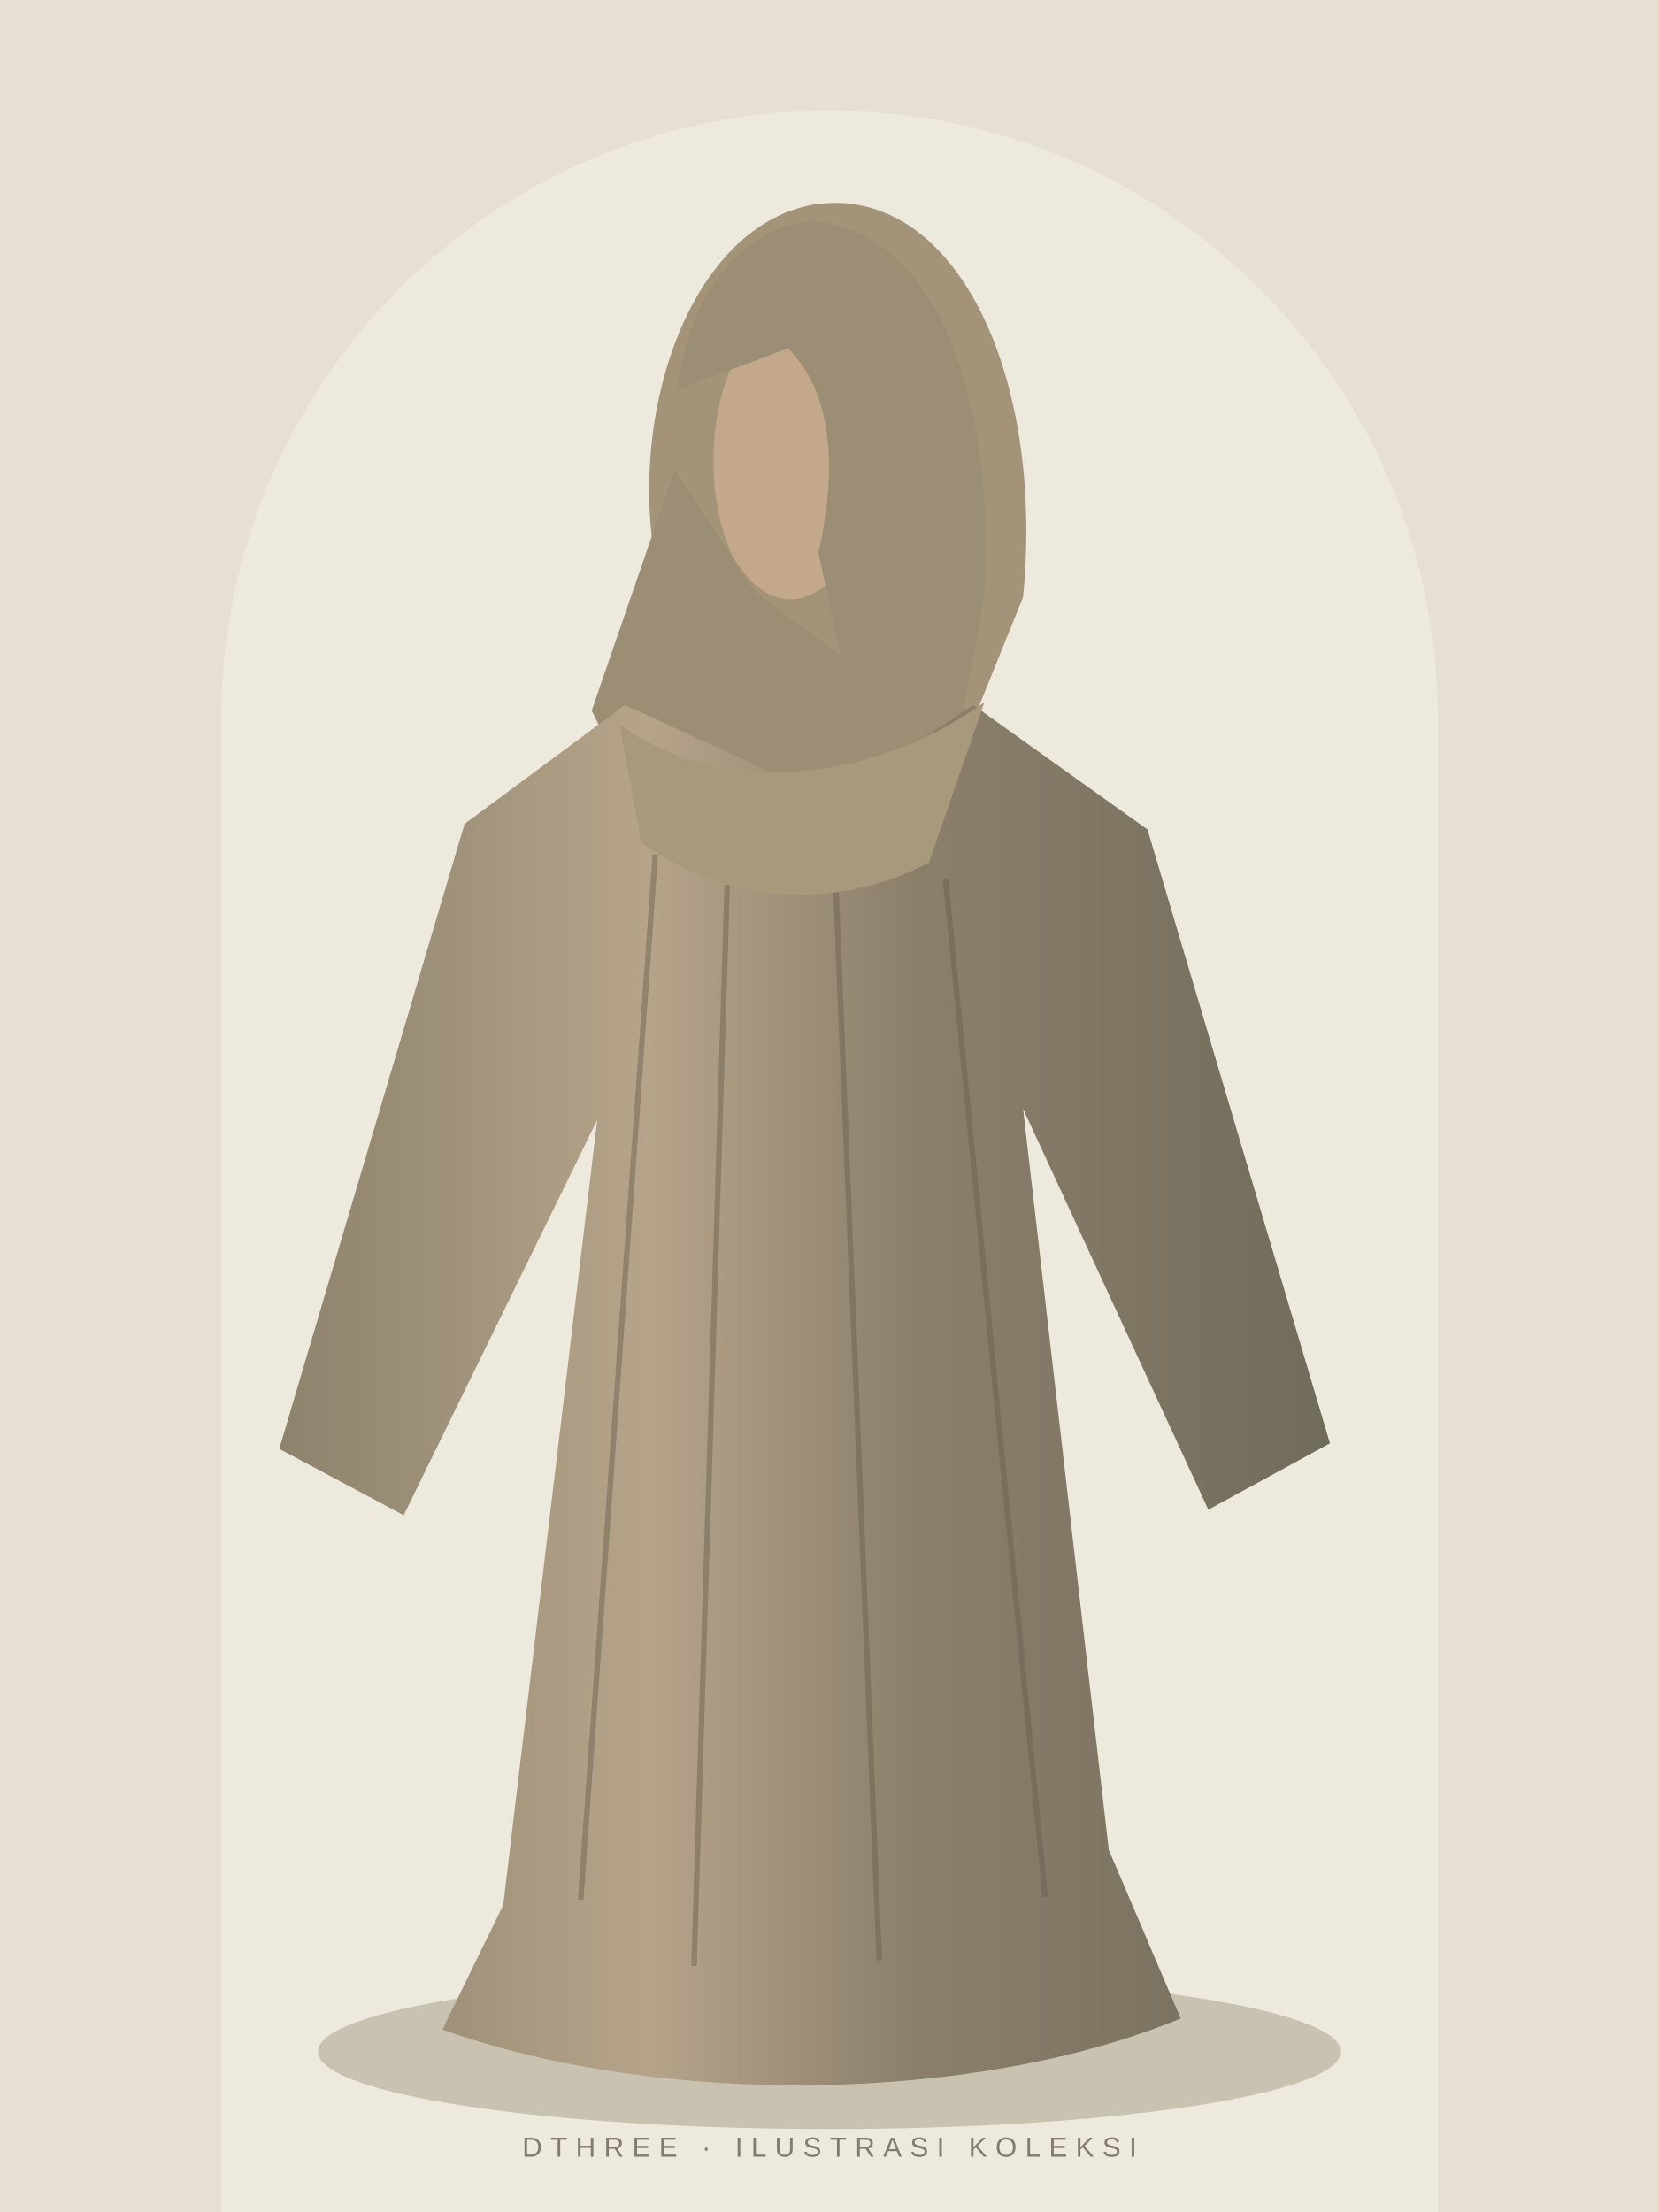
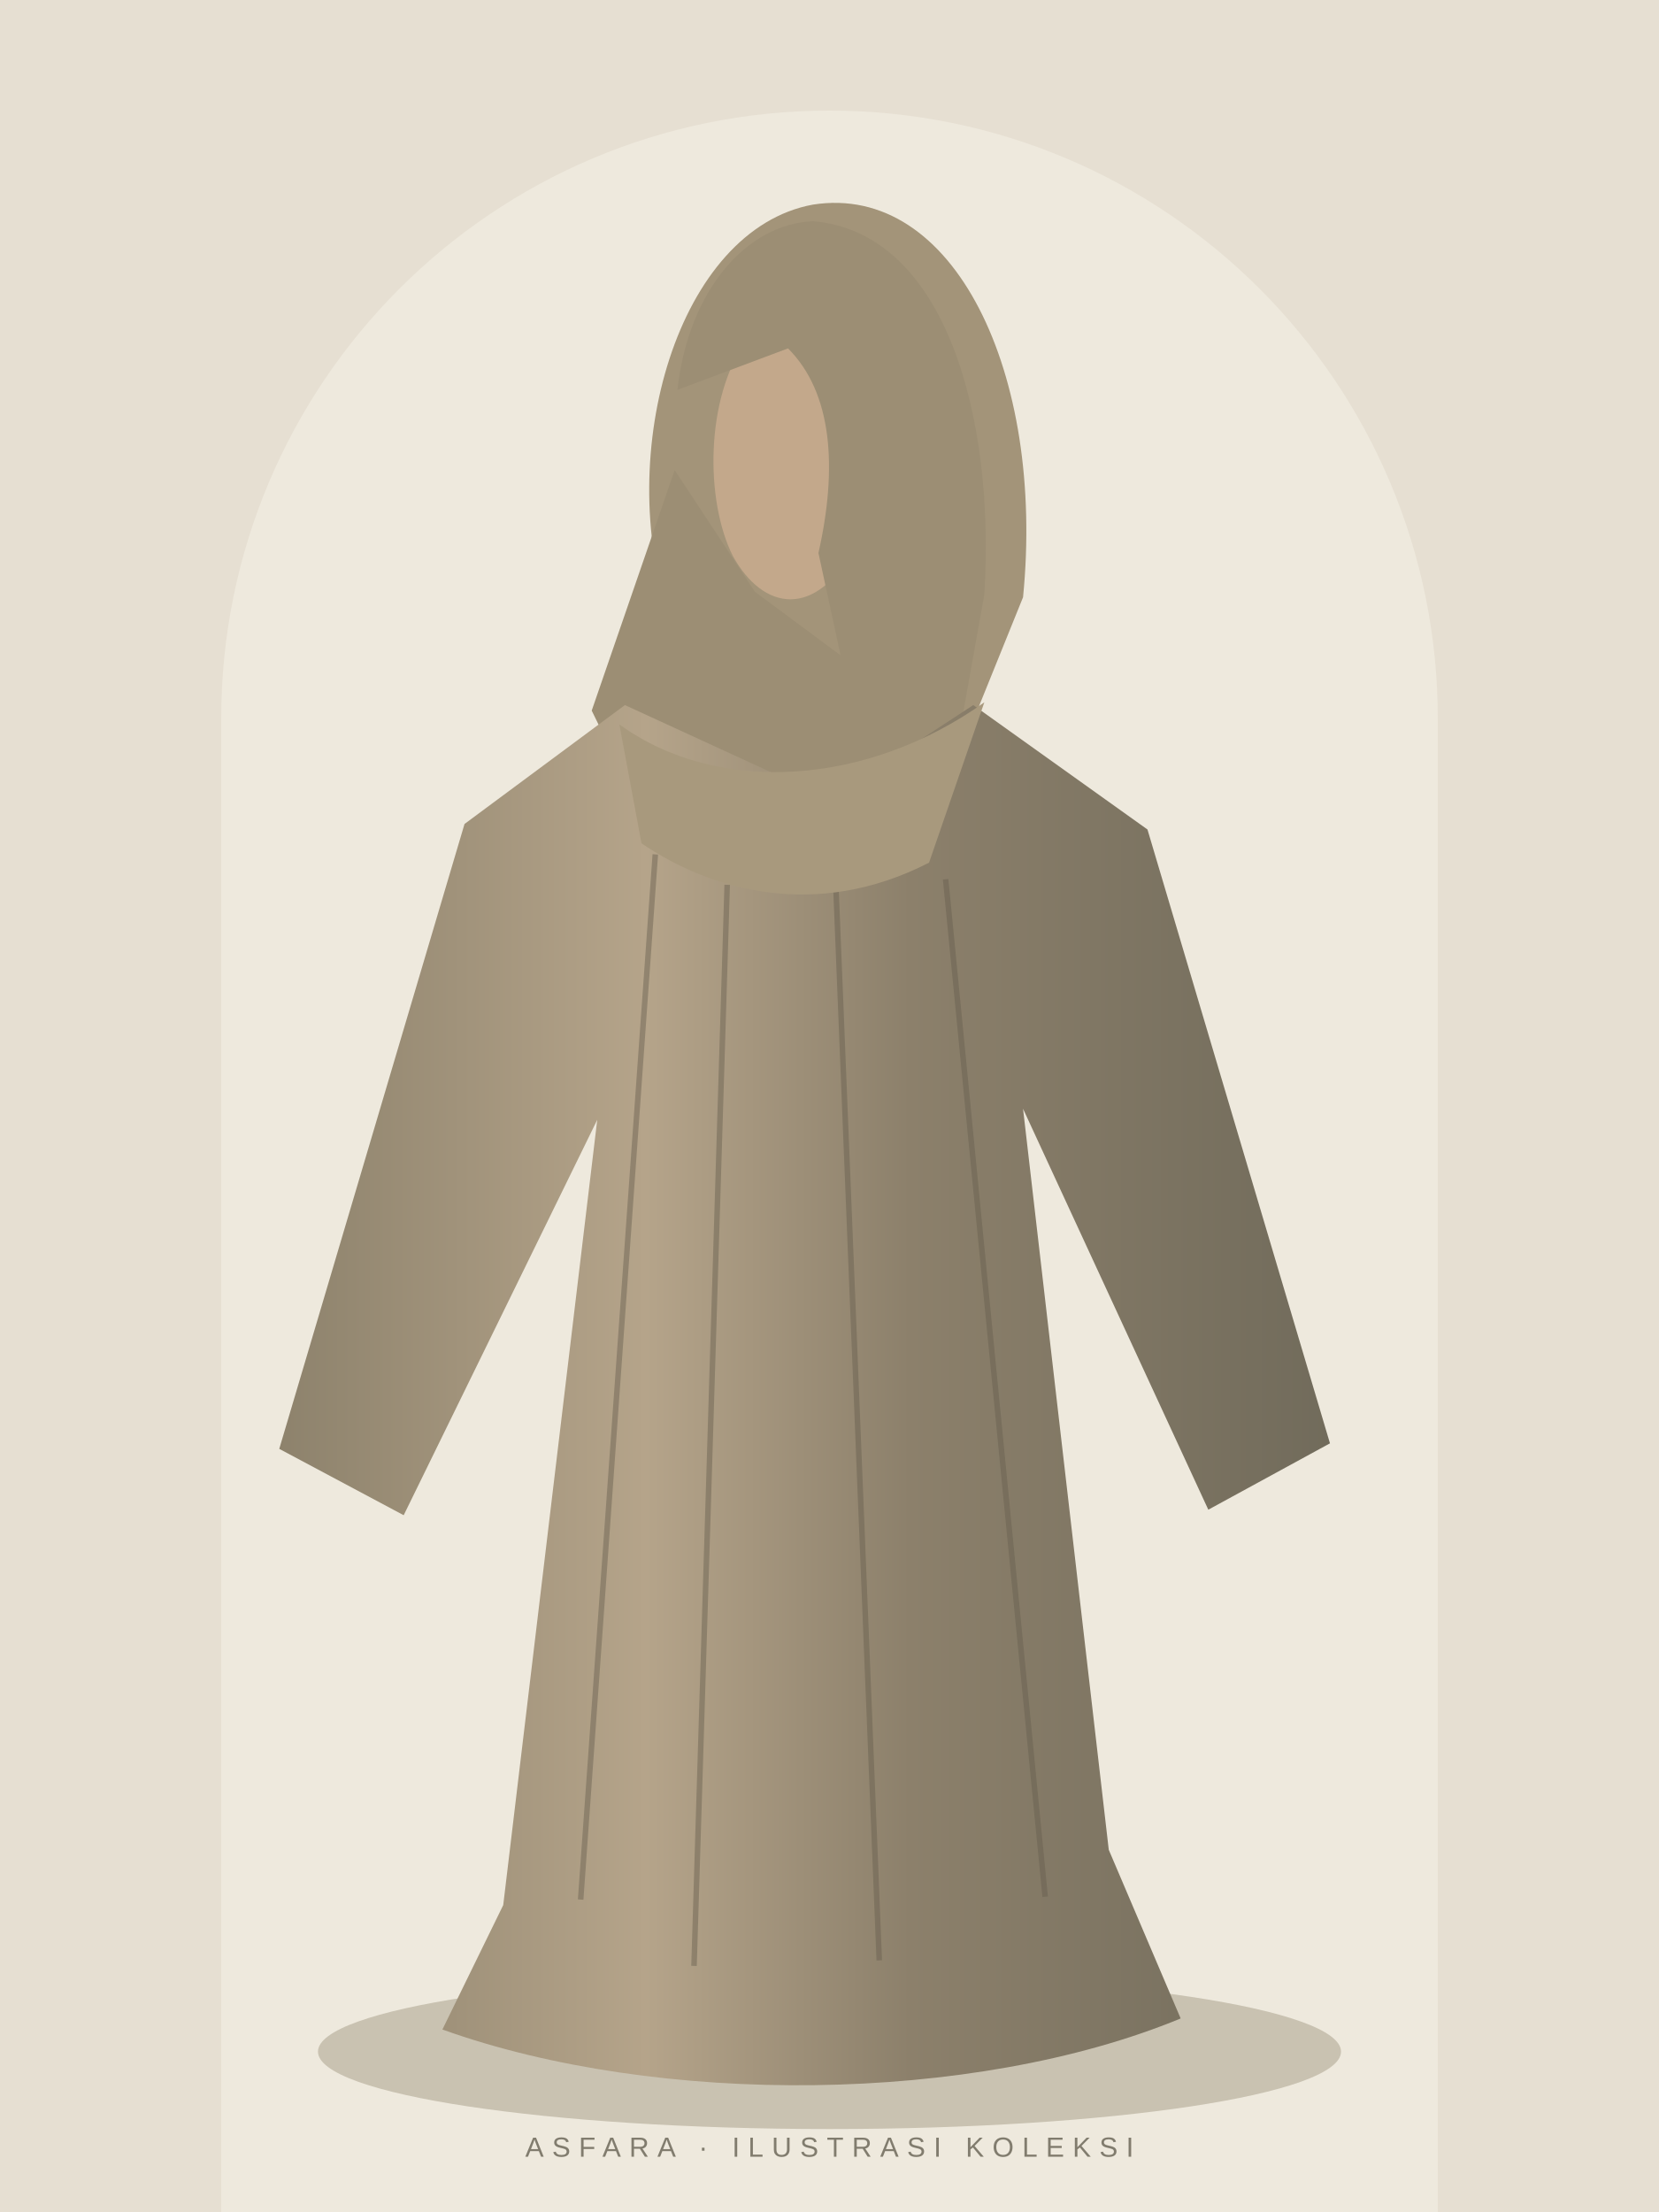
<svg xmlns="http://www.w3.org/2000/svg" width="600" height="800" viewBox="0 0 600 800">
  <defs>
    <linearGradient id="r" x2="1">
      <stop stop-color="#8d826c" />
      <stop offset=".35" stop-color="#b5a48a" />
      <stop offset=".6" stop-color="#8c806b" />
      <stop offset="1" stop-color="#716b5b" />
    </linearGradient>
  </defs>
  <path fill="#e6dfd2" d="M0 0h600v800H0z" />
  <path fill="#eee9dd" d="M80 800V260a220 220 0 01440 0v540z" />
  <ellipse cx="300" cy="742" rx="185" ry="28" fill="#c9c2b1" />
  <path d="M242 223c-20-59 3-140 52-149 51-8 84 61 76 142l-38 94-111-13z" fill="#a39479" />
  <path d="M270 123c-15 21-15 58-5 78 11 20 30 23 44-3 10-18 7-59-8-70z" fill="#c3a88b" />
  <path d="M245 141c4-36 25-60 49-61 48 4 66 71 62 135l-17 95-104-10-21-43 30-87 29 44 31 23-8-37c7-31 5-58-11-74z" fill="#9c8e74" />
  <path d="M226 255l-58 43-67 226 45 24 70-143-34 284-22 45c78 28 192 27 267-4l-26-61-31-268 67 145 44-24-66-222-63-45-52 34z" fill="url(#r)" />
  <path d="M237 309l-27 378m53-367-12 391m51-398 16 396m24-391 36 368" stroke="#655e4d" stroke-width="2" opacity=".45" />
  <path d="M224 262c36 26 90 22 132-8l-20 58c-41 21-79 10-104-7z" fill="#a8997d" />
-   <text x="300" y="780" font-size="10" font-family="Arial" text-anchor="middle" fill="#817c6e" letter-spacing="3">DTHREE · ILUSTRASI KOLEKSI</text>
+   <text x="300" y="780" font-size="10" font-family="Arial" text-anchor="middle" fill="#817c6e" letter-spacing="3">ASFARA · ILUSTRASI KOLEKSI</text>
</svg>
